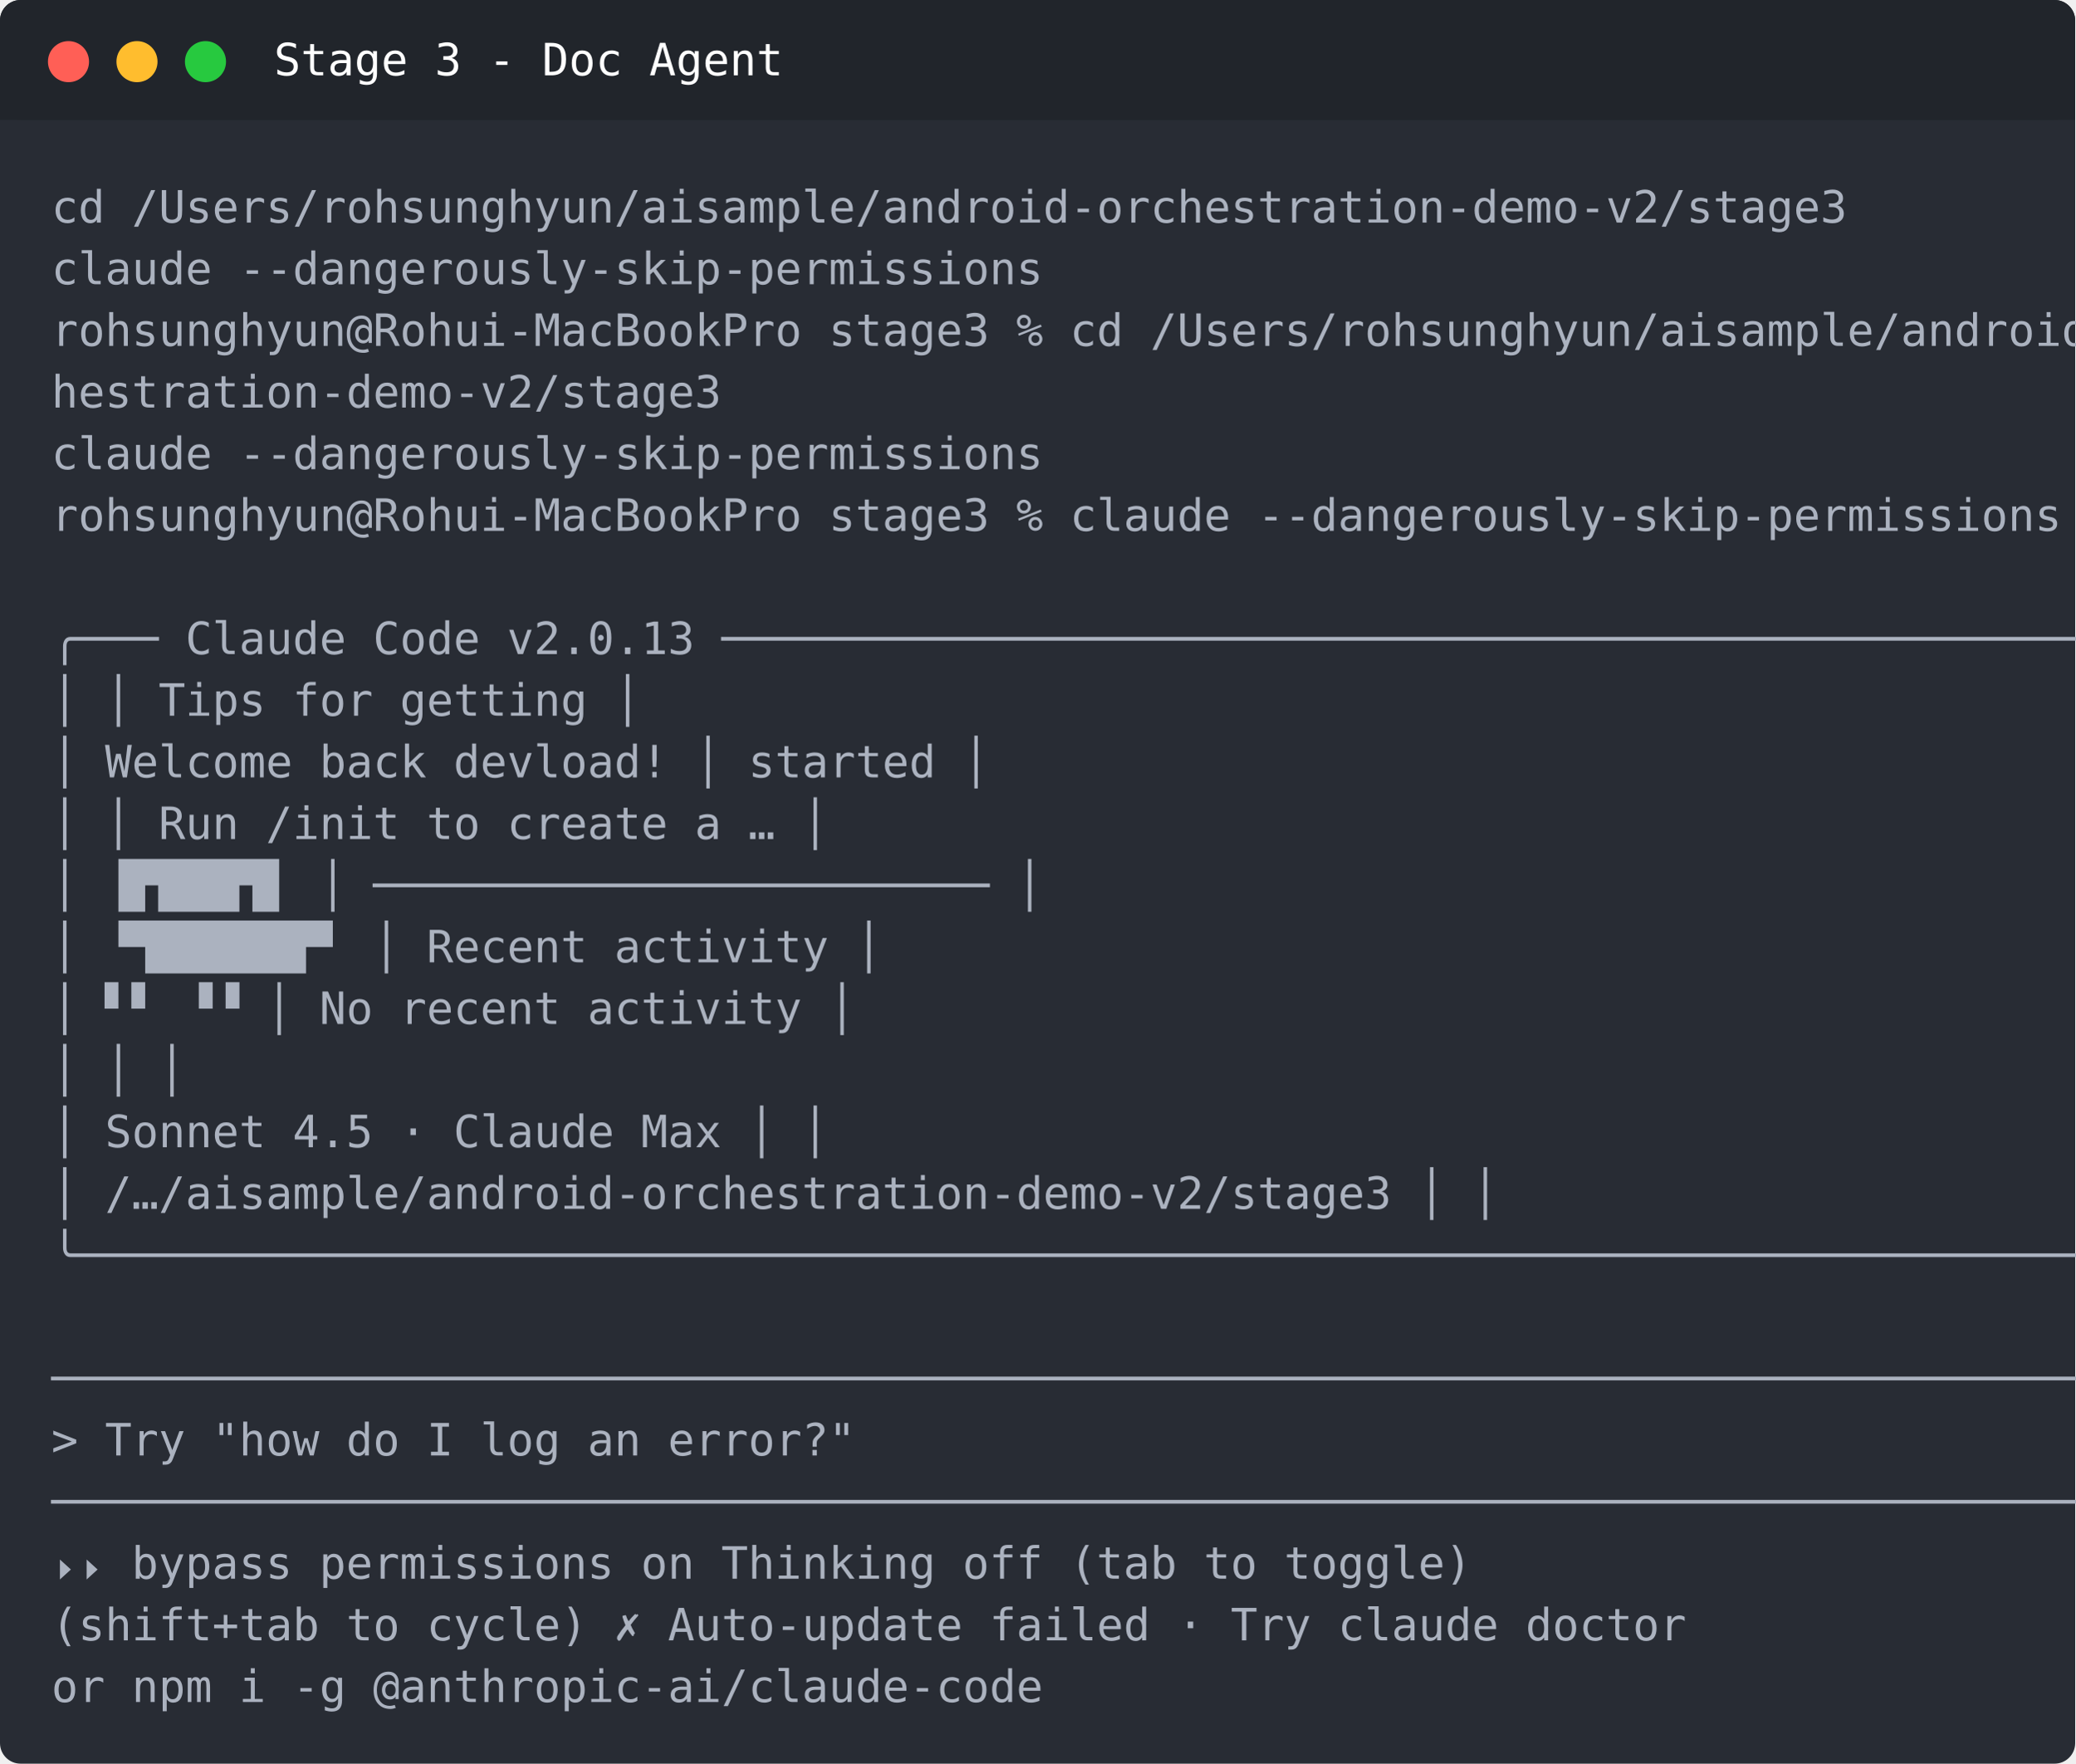
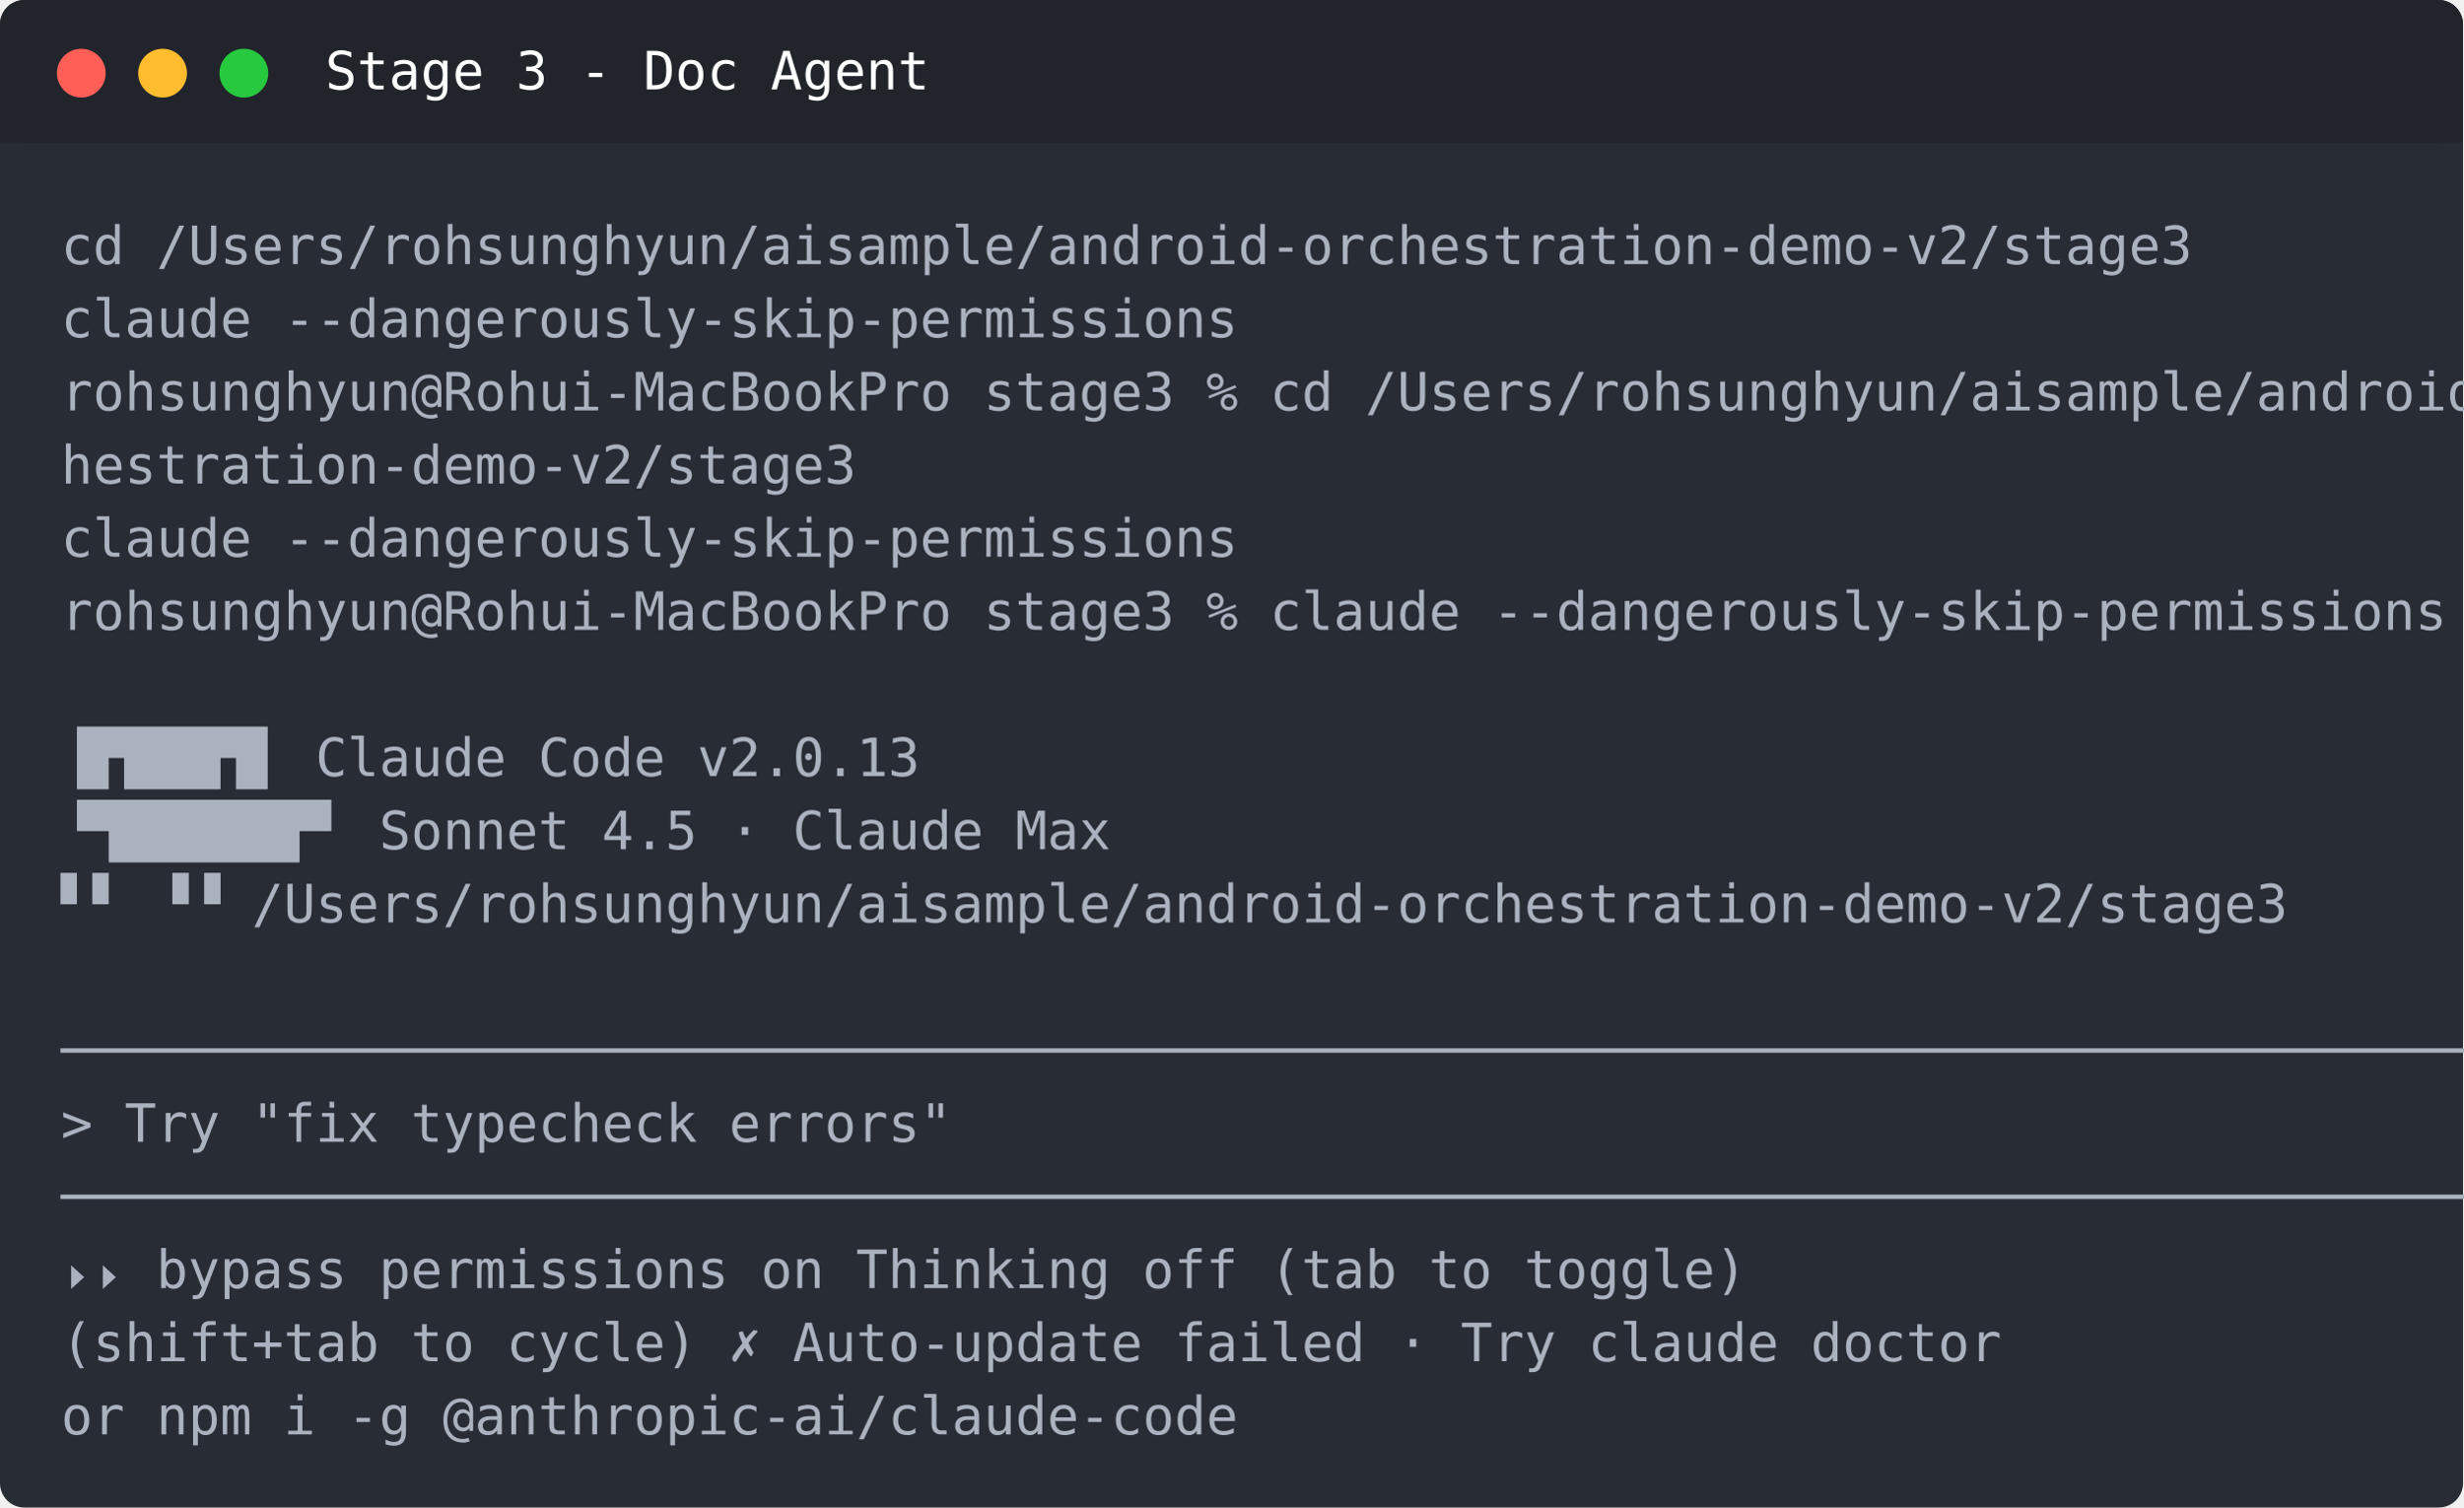
- <svg xmlns="http://www.w3.org/2000/svg" width="606.0" height="515" viewBox="0 0 606.0 515">
+ <svg xmlns="http://www.w3.org/2000/svg" width="606.0" height="371" viewBox="0 0 606.0 371">
  <style>
        .terminal-bg { fill: #282c34; }
        .terminal-header { fill: #21252b; }
        .terminal-button { stroke: none; }
        .terminal-text {
            fill: #abb2bf;
            font-family: 'Monaco', 'Menlo', 'Ubuntu Mono', 'Consolas', monospace;
            font-size: 13px;
            white-space: pre;
        }
        .terminal-title { fill: #ffffff; font-size: 13px; }
        .success { fill: #98c379; }
        .info { fill: #61afef; }
    </style>
-   <rect class="terminal-bg" width="606.0" height="515" rx="6" />
+   <rect class="terminal-bg" width="606.0" height="371" rx="6" />
  <rect class="terminal-header" width="606.0" height="35" rx="6" />
  <rect class="terminal-header" y="29" width="606.0" height="6" />
  <circle class="terminal-button" cx="20" cy="18" r="6" fill="#ff5f56" />
  <circle class="terminal-button" cx="40" cy="18" r="6" fill="#ffbd2e" />
  <circle class="terminal-button" cx="60" cy="18" r="6" fill="#27c93f" />
  <text class="terminal-text terminal-title" x="80" y="22">Stage 3 - Doc Agent</text>
  <text class="terminal-text" x="15" y="65">cd /Users/rohsunghyun/aisample/android-orchestration-demo-v2/stage3</text>
  <text class="terminal-text" x="15" y="83">claude --dangerously-skip-permissions</text>
  <text class="terminal-text" x="15" y="101">rohsunghyun@Rohui-MacBookPro stage3 % cd /Users/rohsunghyun/aisample/android-orc</text>
  <text class="terminal-text" x="15" y="119">hestration-demo-v2/stage3</text>
  <text class="terminal-text" x="15" y="137">claude --dangerously-skip-permissions</text>
  <text class="terminal-text" x="15" y="155">rohsunghyun@Rohui-MacBookPro stage3 % claude --dangerously-skip-permissions</text>
  <text class="terminal-text" x="15" y="173" />
-   <text class="terminal-text" x="15" y="191">╭─── Claude Code v2.0.13 ──────────────────────────────────────────────────────╮</text>
-   <text class="terminal-text" x="15" y="209">│                                                    │ Tips for getting        │</text>
-   <text class="terminal-text" x="15" y="227">│                Welcome back devload!               │ started                 │</text>
-   <text class="terminal-text" x="15" y="245">│                                                    │ Run /init to create a … │</text>
-   <text class="terminal-text" x="15" y="263">│                       ▐▛███▜▌                      │ ─────────────────────── │</text>
-   <text class="terminal-text" x="15" y="281">│                      ▝▜█████▛▘                     │ Recent activity         │</text>
-   <text class="terminal-text" x="15" y="299">│                        ▘▘ ▝▝                       │ No recent activity      │</text>
-   <text class="terminal-text" x="15" y="317">│                                                    │                         │</text>
-   <text class="terminal-text" x="15" y="335">│              Sonnet 4.5 · Claude Max               │                         │</text>
-   <text class="terminal-text" x="15" y="353">│  /…/aisample/android-orchestration-demo-v2/stage3  │                         │</text>
-   <text class="terminal-text" x="15" y="371">╰──────────────────────────────────────────────────────────────────────────────╯</text>
-   <text class="terminal-text" x="15" y="389" />
-   <text class="terminal-text" x="15" y="407">────────────────────────────────────────────────────────────────────────────────</text>
-   <text class="terminal-text" x="15" y="425">&gt; Try "how do I log an error?"</text>
-   <text class="terminal-text" x="15" y="443">────────────────────────────────────────────────────────────────────────────────</text>
-   <text class="terminal-text" x="15" y="461">  ⏵⏵ bypass permissions on                        Thinking off (tab to toggle)</text>
-   <text class="terminal-text" x="15" y="479">  (shift+tab to cycle)               ✗ Auto-update failed · Try claude doctor</text>
-   <text class="terminal-text" x="15" y="497">                                     or npm i -g @anthropic-ai/claude-code</text>
+   <text class="terminal-text" x="15" y="191"> ▐▛███▜▌   Claude Code v2.0.13</text>
+   <text class="terminal-text" x="15" y="209">▝▜█████▛▘  Sonnet 4.5 · Claude Max</text>
+   <text class="terminal-text" x="15" y="227">  ▘▘ ▝▝    /Users/rohsunghyun/aisample/android-orchestration-demo-v2/stage3</text>
+   <text class="terminal-text" x="15" y="245" />
+   <text class="terminal-text" x="15" y="263">────────────────────────────────────────────────────────────────────────────────</text>
+   <text class="terminal-text" x="15" y="281">&gt; Try "fix typecheck errors"</text>
+   <text class="terminal-text" x="15" y="299">────────────────────────────────────────────────────────────────────────────────</text>
+   <text class="terminal-text" x="15" y="317">  ⏵⏵ bypass permissions on                        Thinking off (tab to toggle)</text>
+   <text class="terminal-text" x="15" y="335">  (shift+tab to cycle)               ✗ Auto-update failed · Try claude doctor</text>
+   <text class="terminal-text" x="15" y="353">                                     or npm i -g @anthropic-ai/claude-code</text>
</svg>
